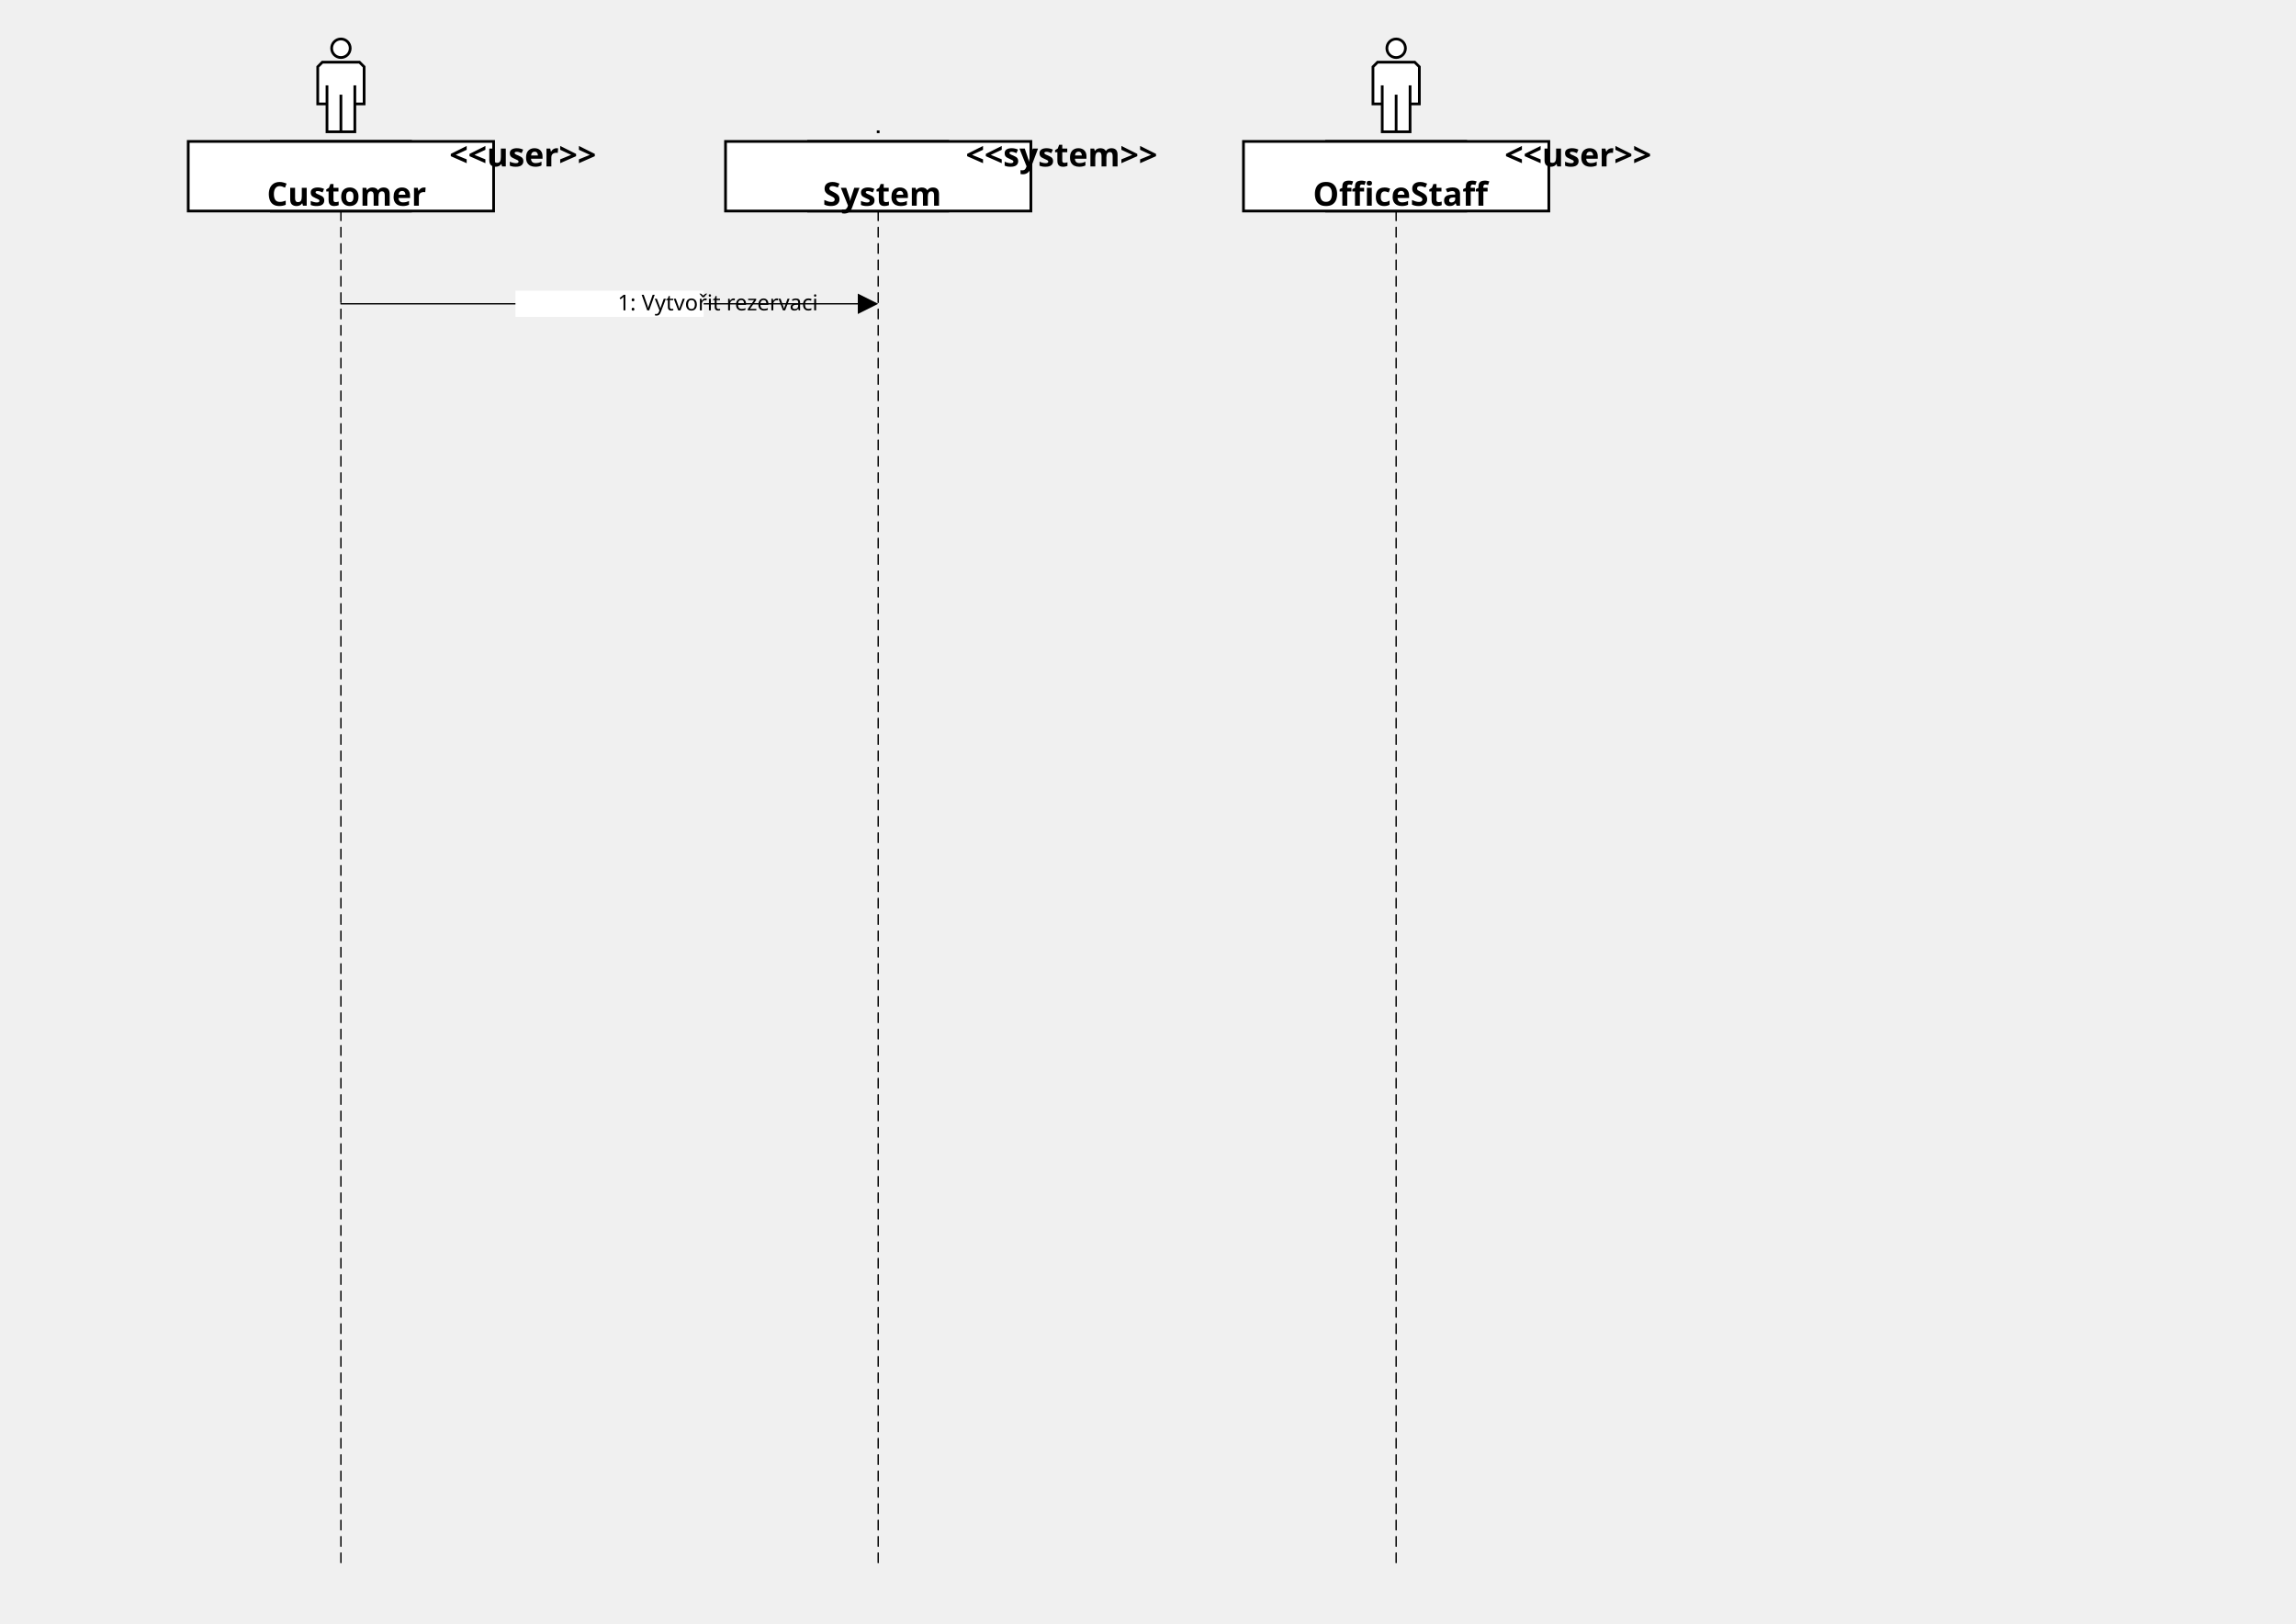
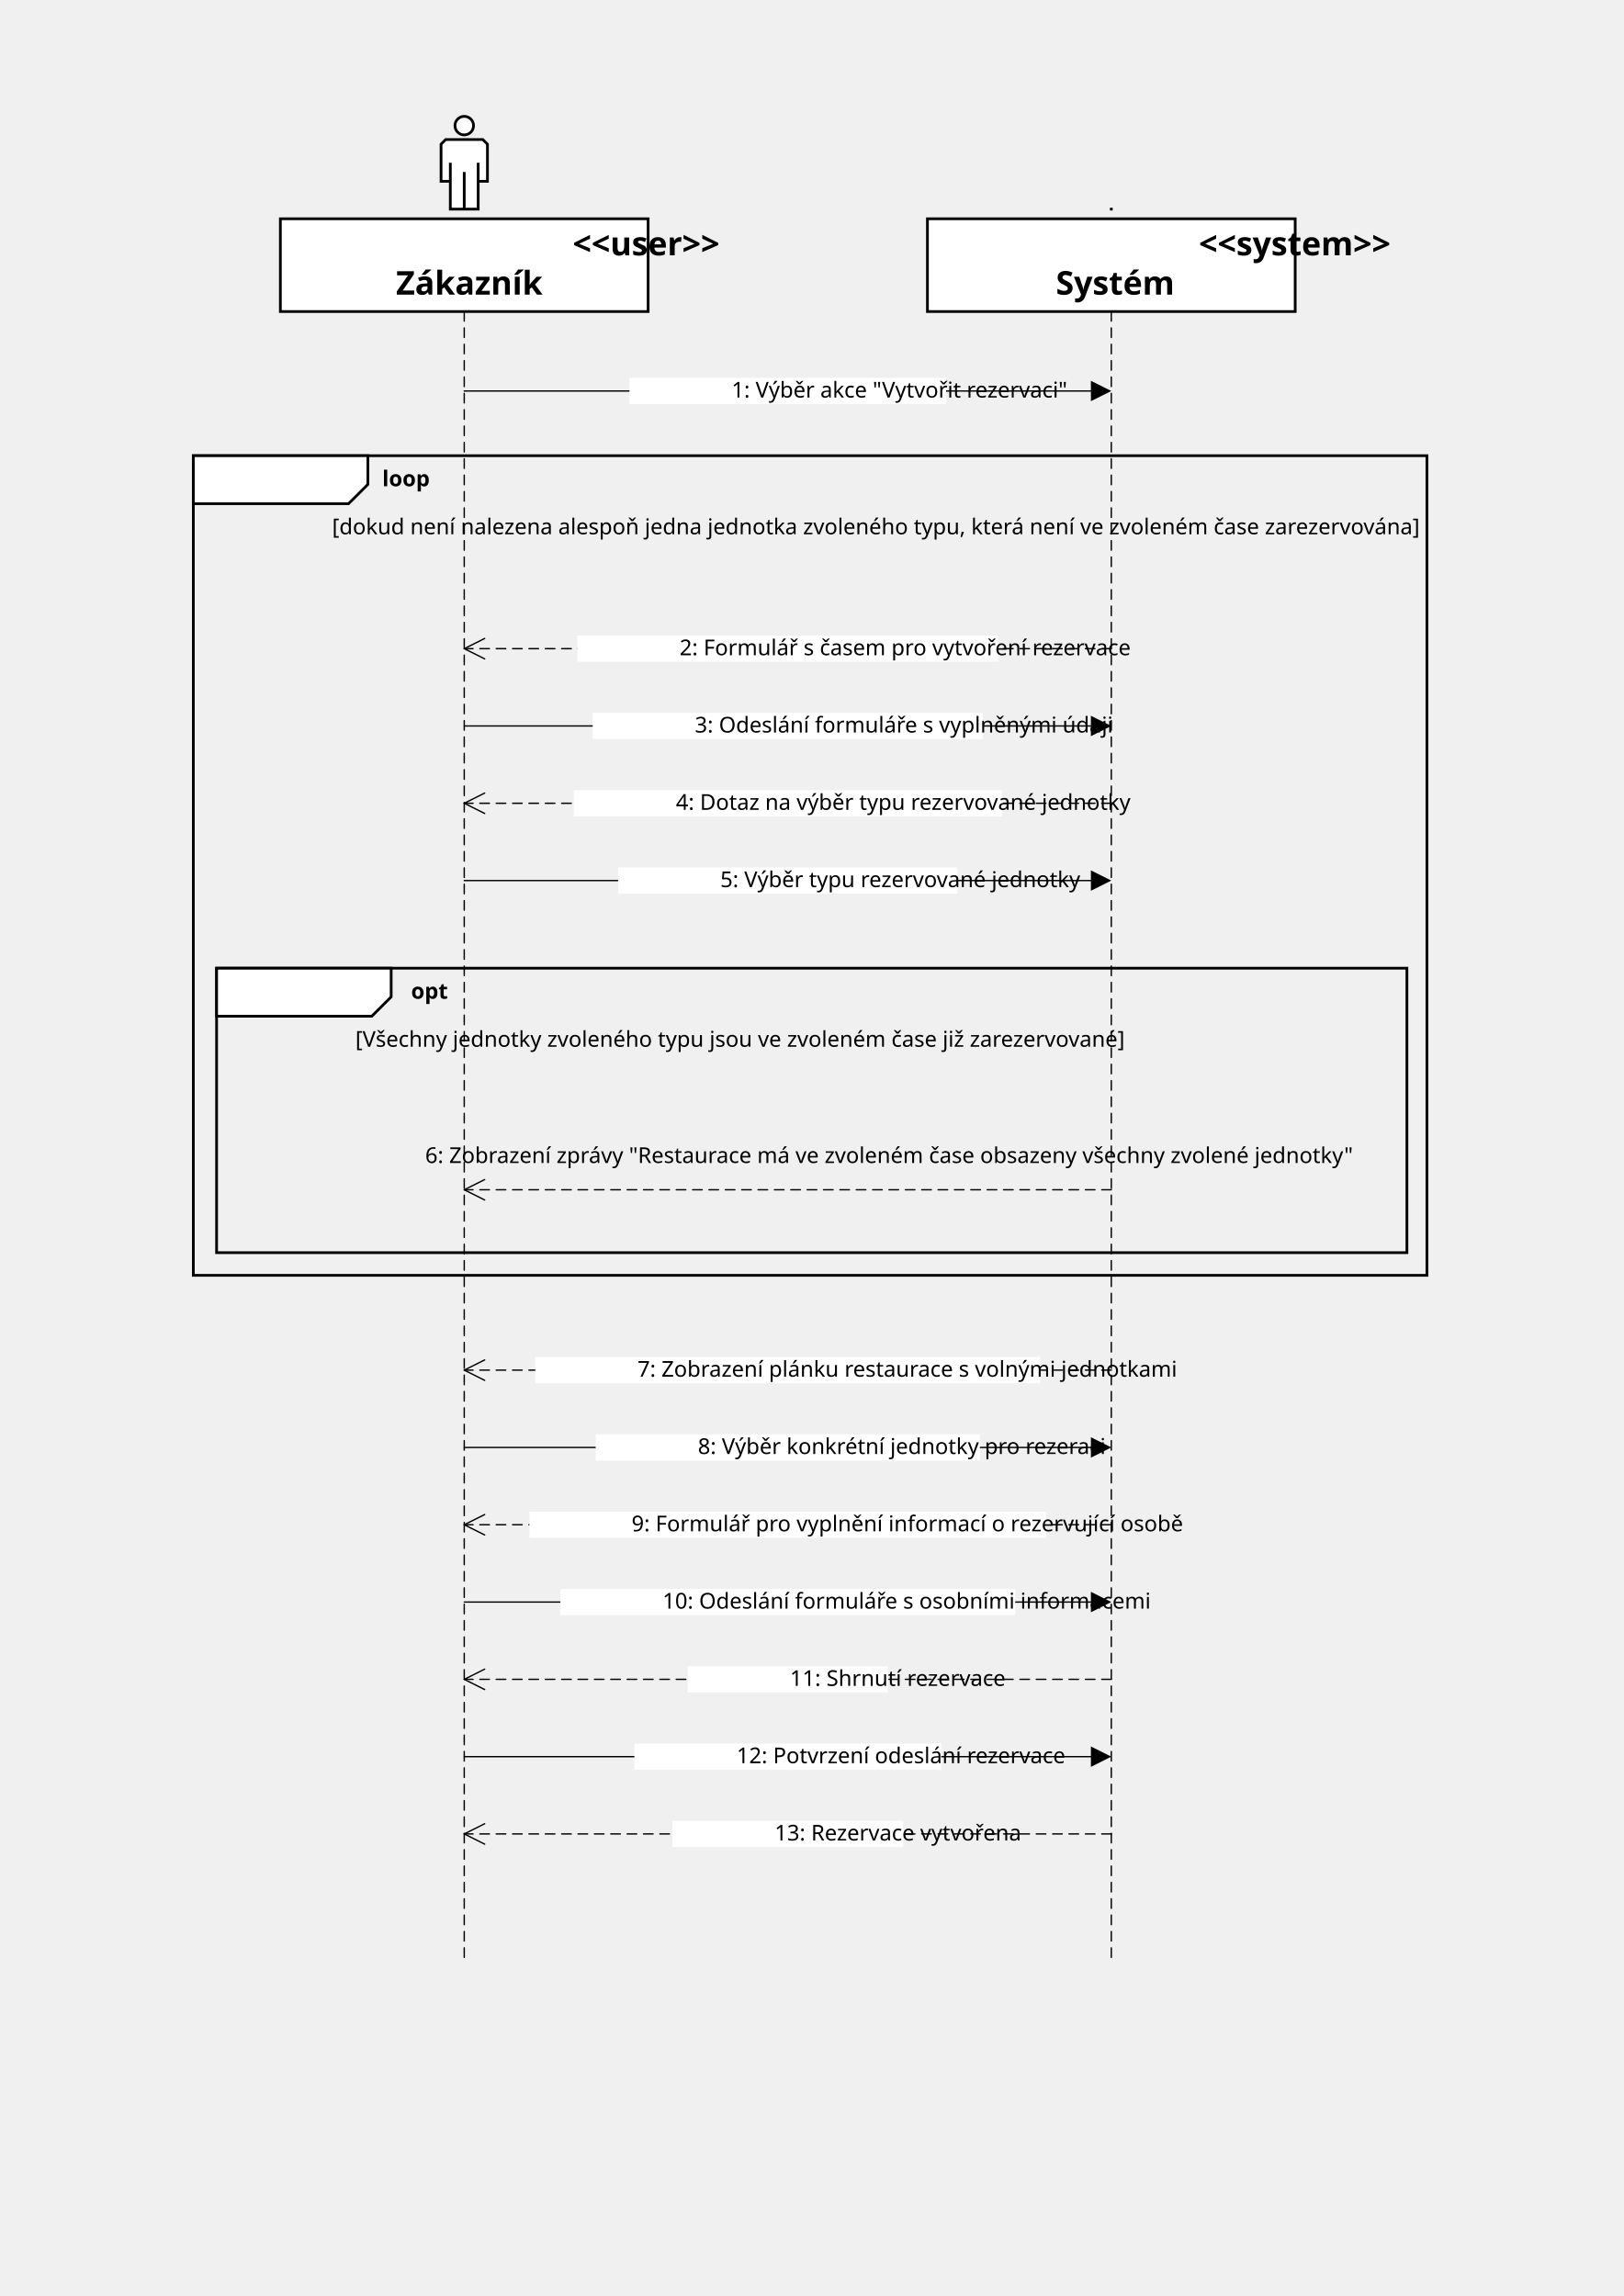
- <svg xmlns="http://www.w3.org/2000/svg" xmlns:ns1="http://schemas.microsoft.com/visio/2003/SVGExtensions/" xmlns:xlink="http://www.w3.org/1999/xlink" width="11.693in" height="8.268in" viewBox="0 0 841.89 595.276" xml:space="preserve" color-interpolation-filters="sRGB" class="st9">
+ <svg xmlns="http://www.w3.org/2000/svg" xmlns:ns1="http://schemas.microsoft.com/visio/2003/SVGExtensions/" xmlns:xlink="http://www.w3.org/1999/xlink" width="8.268in" height="11.693in" viewBox="0 0 595.276 841.89" xml:space="preserve" color-interpolation-filters="sRGB" class="st14">
  <ns1:documentProperties ns1:langID="1033" ns1:metric="true" ns1:viewMarkup="false">
    <ns1:userDefs>
      <ns1:ud ns1:nameU="msvNoAutoConnect" ns1:prompt="" ns1:val="VT0(1):26" />
    </ns1:userDefs>
  </ns1:documentProperties>
  <style type="text/css">
	
		.st1 {fill:#ffffff;stroke:#000000;stroke-width:1}
		.st2 {stroke:#000000;stroke-dasharray:3.5,2.5;stroke-linecap:round;stroke-linejoin:round;stroke-width:0.5}
		.st3 {fill:#000000;font-family:Segoe UI;font-size:1em;font-weight:bold}
		.st4 {font-size:1em}
- 		.st5 {marker-end:url(#mrkr4-48);stroke:#000000;stroke-linecap:round;stroke-linejoin:round;stroke-width:0.5}
+ 		.st5 {marker-end:url(#mrkr4-34);stroke:#000000;stroke-linecap:round;stroke-linejoin:round;stroke-width:0.5}
		.st6 {fill:#000000;fill-opacity:1;stroke:#000000;stroke-opacity:1;stroke-width:0.134}
		.st7 {fill:#ffffff;stroke:none;stroke-linecap:butt;stroke-width:7.2}
		.st8 {fill:#000000;font-family:Segoe UI;font-size:0.667em}
- 		.st9 {fill:none;fill-rule:evenodd;font-size:12px;overflow:visible;stroke-linecap:square;stroke-miterlimit:3}
+ 		.st9 {marker-end:url(#mrkr3-42);stroke:#000000;stroke-dasharray:3.5,2.5;stroke-linecap:round;stroke-linejoin:round;stroke-width:0.5}
+ 		.st10 {fill:#ffffff;stroke:none;stroke-linecap:butt}
+ 		.st11 {fill:#ffffff;fill-opacity:0;stroke:#000000;stroke-width:1}
+ 		.st12 {fill:#000000;font-family:Segoe UI;font-size:0.667em;font-weight:bold}
+ 		.st13 {fill:none;stroke:none;stroke-width:1}
+ 		.st14 {fill:none;fill-rule:evenodd;font-size:12px;overflow:visible;stroke-linecap:square;stroke-miterlimit:3}
	
	</style>
  <defs id="Markers">
    <g id="lend4">
      <path d="M 2 1 L 0 0 L 2 -1 L 2 1 " style="stroke:none" />
    </g>
-     <marker id="mrkr4-48" class="st6" ns1:arrowType="4" ns1:arrowSize="3" ns1:setback="14.96" refX="-14.96" orient="auto" markerUnits="strokeWidth" overflow="visible">
+     <marker id="mrkr4-34" class="st6" ns1:arrowType="4" ns1:arrowSize="3" ns1:setback="14.96" refX="-14.96" orient="auto" markerUnits="strokeWidth" overflow="visible">
      <use xlink:href="#lend4" transform="scale(-7.48,-7.48) " />
+     </marker>
+     <g id="lend3">
+       <path d="M 2 1 L 0 0 L 2 -1 " style="stroke-linecap:round;stroke-linejoin:round;fill:none" />
+     </g>
+     <marker id="mrkr3-42" class="st6" ns1:arrowType="3" ns1:arrowSize="3" orient="auto" markerUnits="strokeWidth" overflow="visible">
+       <use xlink:href="#lend3" transform="scale(-7.48,-7.48) " />
    </marker>
  </defs>
  <g ns1:mID="6" ns1:index="1" ns1:groupContext="foregroundPage">
    <ns1:userDefs>
      <ns1:ud ns1:nameU="visNavType" ns1:val="VT0(1):26" />
      <ns1:ud ns1:nameU="msvThemeOrder" ns1:val="VT0(0):26" />
    </ns1:userDefs>
    <ns1:pageProperties ns1:drawingScale="0.0393701" ns1:pageScale="0.0393701" ns1:drawingUnits="24" ns1:shadowOffsetX="8.50394" ns1:shadowOffsetY="-8.50394" />
    <ns1:layer ns1:name="Connector" ns1:index="0" />
-     <g id="group38-1" transform="translate(69.0236,-517.92)" ns1:mID="38" ns1:groupContext="group">
+     <g id="group38-1" transform="translate(102.78,-727.657)" ns1:mID="38" ns1:groupContext="group">
      <ns1:userDefs>
        <ns1:ud ns1:nameU="visVersion" ns1:prompt="" ns1:val="VT0(15):26" />
        <ns1:ud ns1:nameU="ShowActor" ns1:prompt="" ns1:val="VT0(1):5" />
        <ns1:ud ns1:nameU="ShowDestruction" ns1:prompt="" ns1:val="VT0(0):5" />
        <ns1:ud ns1:nameU="visNavOrder" ns1:val="VT0(1000):26" />
      </ns1:userDefs>
-       <g id="shape39-2" ns1:mID="39" ns1:groupContext="shape" transform="translate(30.4724,0)">
-         <rect x="0" y="569.764" width="51.024" height="25.512" class="st1" />
-       </g>
-       <g id="shape40-4" ns1:mID="40" ns1:groupContext="shape" transform="translate(47.4803,-29.0551)">
-         <path d="M3.4 595.28 L3.4 578.27 L3.4 585.07 L0 585.07 L0 571.46 L1.7 569.76 L15.31 569.76 L17.01 571.46 L17.01 585.07         L13.61 585.07 L13.61 578.27 L13.61 595.28 L8.5 595.28 L8.5 581.67 L8.5 595.28 L3.4 595.28 ZM11.91 564.66         A3.402 3.402 -180 1 0 5.1 564.66 A3.402 3.402 -180 1 0 11.91 564.66 Z" class="st1" />
-       </g>
-       <g id="shape41-6" ns1:mID="41" ns1:groupContext="shape" transform="translate(37.3228,514.275)">
+       <g id="shape39-2" ns1:mID="39" ns1:groupContext="shape" transform="translate(41.9006,-4.25073)">
+         <rect x="0" y="816.378" width="51.024" height="25.512" class="st1" />
+       </g>
+       <g id="shape40-4" ns1:mID="40" ns1:groupContext="shape" transform="translate(58.9085,-37.5566)">
+         <path d="M3.4 841.89 L3.4 824.88 L3.4 831.69 L0 831.69 L0 818.08 L1.7 816.38 L15.31 816.38 L17.01 818.08 L17.01 831.69         L13.61 831.69 L13.61 824.88 L13.61 841.89 L8.5 841.89 L8.5 828.28 L8.5 841.89 L3.4 841.89 ZM11.91 811.28         A3.402 3.402 -180 1 0 5.1 811.28 A3.402 3.402 -180 1 0 11.91 811.28 Z" class="st1" />
+       </g>
+       <g id="shape41-6" ns1:mID="41" ns1:groupContext="shape" transform="translate(44.9416,625.965)">
				</g>
-       <g id="shape42-8" ns1:mID="42" ns1:groupContext="shape" transform="translate(651.26,595.276) rotate(90)">
-         <path d="M0 595.28 L496.66 595.28" class="st2" />
+       <g id="shape42-8" ns1:mID="42" ns1:groupContext="shape" transform="translate(909.302,841.89) rotate(90)">
+         <path d="M0 841.89 L605.31 841.89" class="st2" />
      </g>
      <g id="shape38-11" ns1:mID="38" ns1:groupContext="groupContent">
        <ns1:textBlock ns1:margins="rect(4,4,4,4)" ns1:tabSpace="42.5197" />
-         <ns1:textRect cx="55.984" cy="582.52" width="111.97" height="25.512" />
-         <rect x="0" y="569.764" width="111.969" height="25.512" class="st1" />
-         <text x="27.11" y="578.92" class="st3" ns1:langID="1033">
+         <ns1:textRect cx="67.412" cy="824.883" width="134.83" height="34.013" />
+         <rect x="0" y="807.876" width="134.825" height="34.013" class="st1" />
+         <text x="38.54" y="821.28" class="st3" ns1:langID="1033">
          <ns1:paragraph ns1:horizAlign="1" />
          <ns1:tabList />&lt;&lt;user&gt;&gt;<ns1:newlineChar />
-           <tspan x="28.84" dy="1.2em" class="st4" ns1:langID="1029">Customer</tspan>
+           <tspan x="42.4" dy="1.2em" class="st4" ns1:langID="1029">Zákazník</tspan>
        </text>
      </g>
    </g>
-     <g id="group43-15" transform="translate(266.032,-517.92)" ns1:mID="43" ns1:groupContext="group">
+     <g id="group43-15" transform="translate(340.004,-727.657)" ns1:mID="43" ns1:groupContext="group">
      <ns1:userDefs>
        <ns1:ud ns1:nameU="visVersion" ns1:prompt="" ns1:val="VT0(15):26" />
        <ns1:ud ns1:nameU="ShowActor" ns1:prompt="" ns1:val="VT0(0):5" />
        <ns1:ud ns1:nameU="ShowDestruction" ns1:prompt="" ns1:val="VT0(0):5" />
        <ns1:ud ns1:nameU="visNavOrder" ns1:val="VT0(2000):26" />
      </ns1:userDefs>
-       <g id="shape44-16" ns1:mID="44" ns1:groupContext="shape" transform="translate(30.4724,0)">
-         <rect x="0" y="569.764" width="51.024" height="25.512" class="st1" />
-       </g>
-       <g id="shape45-18" ns1:mID="45" ns1:groupContext="shape" transform="translate(47.4803,-29.0551)">
-         <path d="M8.5 595.28 a0 0 0 1 1 0 0 a0 0 0 1 1 0 0 Z" class="st1" />
-       </g>
-       <g id="shape46-20" ns1:mID="46" ns1:groupContext="shape" transform="translate(37.3228,514.275)">
+       <g id="shape44-16" ns1:mID="44" ns1:groupContext="shape" transform="translate(41.9006,-4.25073)">
+         <rect x="0" y="816.378" width="51.024" height="25.512" class="st1" />
+       </g>
+       <g id="shape45-18" ns1:mID="45" ns1:groupContext="shape" transform="translate(58.9085,-37.5566)">
+         <path d="M8.5 841.89 a0 0 0 1 1 0 0 a0 0 0 1 1 0 0 Z" class="st1" />
+       </g>
+       <g id="shape46-20" ns1:mID="46" ns1:groupContext="shape" transform="translate(44.9416,625.965)">
				</g>
-       <g id="shape47-22" ns1:mID="47" ns1:groupContext="shape" transform="translate(651.26,595.276) rotate(90)">
-         <path d="M0 595.28 L496.66 595.28" class="st2" />
+       <g id="shape47-22" ns1:mID="47" ns1:groupContext="shape" transform="translate(909.302,841.89) rotate(90)">
+         <path d="M0 841.89 L605.31 841.89" class="st2" />
      </g>
      <g id="shape43-25" ns1:mID="43" ns1:groupContext="groupContent">
        <ns1:textBlock ns1:margins="rect(4,4,4,4)" ns1:tabSpace="42.5197" />
-         <ns1:textRect cx="55.984" cy="582.52" width="111.97" height="25.512" />
-         <rect x="0" y="569.764" width="111.969" height="25.512" class="st1" />
-         <text x="19.43" y="578.92" class="st3" ns1:langID="1033">
+         <ns1:textRect cx="67.412" cy="824.883" width="134.83" height="34.013" />
+         <rect x="0" y="807.876" width="134.825" height="34.013" class="st1" />
+         <text x="30.86" y="821.28" class="st3" ns1:langID="1033">
          <ns1:paragraph ns1:horizAlign="1" />
          <ns1:tabList />&lt;&lt;system&gt;&gt;<ns1:newlineChar />
-           <tspan x="35.68" dy="1.2em" class="st4">System</tspan>
+           <tspan x="47.1" dy="1.2em" class="st4" ns1:langID="1029">Systém</tspan>
        </text>
      </g>
    </g>
-     <g id="group145-29" transform="translate(455.953,-517.92)" ns1:mID="145" ns1:groupContext="group">
-       <ns1:userDefs>
-         <ns1:ud ns1:nameU="visVersion" ns1:prompt="" ns1:val="VT0(15):26" />
-         <ns1:ud ns1:nameU="ShowActor" ns1:prompt="" ns1:val="VT0(1):5" />
-         <ns1:ud ns1:nameU="ShowDestruction" ns1:prompt="" ns1:val="VT0(0):5" />
-         <ns1:ud ns1:nameU="visNavOrder" ns1:val="VT0(13500):26" />
-       </ns1:userDefs>
-       <g id="shape146-30" ns1:mID="146" ns1:groupContext="shape" transform="translate(30.4724,0)">
-         <rect x="0" y="569.764" width="51.024" height="25.512" class="st1" />
-       </g>
-       <g id="shape147-32" ns1:mID="147" ns1:groupContext="shape" transform="translate(47.4803,-29.0551)">
-         <path d="M3.4 595.28 L3.4 578.27 L3.4 585.07 L0 585.07 L0 571.46 L1.7 569.76 L15.31 569.76 L17.01 571.46 L17.01 585.07         L13.61 585.07 L13.61 578.27 L13.61 595.28 L8.5 595.28 L8.5 581.67 L8.5 595.28 L3.4 595.28 ZM11.91 564.66         A3.402 3.402 -180 1 0 5.1 564.66 A3.402 3.402 -180 1 0 11.91 564.66 Z" class="st1" />
-       </g>
-       <g id="shape148-34" ns1:mID="148" ns1:groupContext="shape" transform="translate(37.3228,514.275)">
- 				</g>
-       <g id="shape149-36" ns1:mID="149" ns1:groupContext="shape" transform="translate(651.26,595.276) rotate(90)">
-         <path d="M0 595.28 L496.66 595.28" class="st2" />
-       </g>
-       <g id="shape145-39" ns1:mID="145" ns1:groupContext="groupContent">
-         <ns1:textBlock ns1:margins="rect(4,4,4,4)" ns1:tabSpace="42.5197" />
-         <ns1:textRect cx="55.984" cy="582.52" width="111.97" height="25.512" />
-         <rect x="0" y="569.764" width="111.969" height="25.512" class="st1" />
-         <text x="27.11" y="578.92" class="st3" ns1:langID="1033">
-           <ns1:paragraph ns1:horizAlign="1" />
-           <ns1:tabList />&lt;&lt;user&gt;&gt;<ns1:newlineChar />
-           <tspan x="25.48" dy="1.2em" class="st4" ns1:langID="1029">Office</tspan>Staff</text>
-       </g>
-     </g>
-     <g id="shape151-43" ns1:mID="151" ns1:groupContext="shape" ns1:layerMember="0" transform="translate(125.008,-476.817)">
+     <g id="shape151-29" ns1:mID="151" ns1:groupContext="shape" ns1:layerMember="0" transform="translate(170.193,-691.43)">
      <ns1:userDefs>
        <ns1:ud ns1:nameU="IsReturn" ns1:prompt="" ns1:val="VT0(0):5" />
        <ns1:ud ns1:nameU="IsAsync" ns1:prompt="" ns1:val="VT0(0):26" />
        <ns1:ud ns1:nameU="IsSelfMessage" ns1:prompt="" ns1:val="VT0(0):5" />
        <ns1:ud ns1:nameU="visVersion" ns1:prompt="" ns1:val="VT0(15):26" />
        <ns1:ud ns1:nameU="visNavOrder" ns1:val="VT0(14500):26" />
      </ns1:userDefs>
      <ns1:textBlock ns1:margins="rect(4,4,4,4)" ns1:tabSpace="42.5197" />
-       <ns1:textRect cx="98.504" cy="588.189" width="79.21" height="17.604" />
-       <path d="M0 588.19 L189.53 588.19" class="st5" />
-       <rect ns1:rectContext="textBkgnd" x="63.998" y="583.389" width="69.011" height="9.6" class="st7" />
-       <text x="64" y="590.59" class="st8" ns1:langID="1029">
-         <ns1:paragraph ns1:horizAlign="1" />
-         <ns1:tabList />1: Vytvořit rezervaci</text>
+       <ns1:textRect cx="118.612" cy="834.803" width="126.3" height="17.604" />
+       <path d="M0 834.8 L229.74 834.8" class="st5" />
+       <rect ns1:rectContext="textBkgnd" x="60.562" y="830.003" width="116.101" height="9.6" class="st7" />
+       <text x="60.56" y="837.2" class="st8" ns1:langID="1029">
+         <ns1:paragraph ns1:horizAlign="1" />
+         <ns1:tabList />1: Výběr akce "Vytvořit rezervaci"</text>
+     </g>
+     <g id="shape152-37" ns1:mID="152" ns1:groupContext="shape" ns1:layerMember="0" transform="translate(407.416,-596.949)">
+       <ns1:userDefs>
+         <ns1:ud ns1:nameU="IsReturn" ns1:prompt="" ns1:val="VT0(1):5" />
+         <ns1:ud ns1:nameU="IsAsync" ns1:prompt="" ns1:val="VT0(0):26" />
+         <ns1:ud ns1:nameU="IsSelfMessage" ns1:prompt="" ns1:val="VT0(0):5" />
+         <ns1:ud ns1:nameU="visVersion" ns1:prompt="" ns1:val="VT0(15):26" />
+         <ns1:ud ns1:nameU="visNavOrder" ns1:val="VT0(15500):26" />
+       </ns1:userDefs>
+       <ns1:textBlock ns1:margins="rect(4,4,4,4)" ns1:tabSpace="42.5197" />
+       <ns1:textRect cx="-118.612" cy="834.803" width="164.47" height="17.604" />
+       <path d="M0 834.8 L-237.22 834.8" class="st9" />
+       <rect ns1:rectContext="textBkgnd" x="-195.746" y="830.003" width="154.269" height="9.6" class="st7" />
+       <text x="-195.75" y="837.2" class="st8" ns1:langID="1029">
+         <ns1:paragraph ns1:horizAlign="1" />
+         <ns1:tabList />2: Formulář s časem pro vytvoření rezervace</text>
+     </g>
+     <g id="shape153-45" ns1:mID="153" ns1:groupContext="shape" ns1:layerMember="0" transform="translate(170.193,-568.604)">
+       <ns1:userDefs>
+         <ns1:ud ns1:nameU="IsReturn" ns1:prompt="" ns1:val="VT0(0):5" />
+         <ns1:ud ns1:nameU="IsAsync" ns1:prompt="" ns1:val="VT0(0):26" />
+         <ns1:ud ns1:nameU="IsSelfMessage" ns1:prompt="" ns1:val="VT0(0):5" />
+         <ns1:ud ns1:nameU="visVersion" ns1:prompt="" ns1:val="VT0(15):26" />
+         <ns1:ud ns1:nameU="visNavOrder" ns1:val="VT0(16500):26" />
+       </ns1:userDefs>
+       <ns1:textBlock ns1:margins="rect(4,4,4,4)" ns1:tabSpace="42.5197" />
+       <ns1:textRect cx="118.612" cy="834.803" width="153.22" height="17.604" />
+       <path d="M0 834.8 L229.74 834.8" class="st5" />
+       <rect ns1:rectContext="textBkgnd" x="47.103" y="830.003" width="143.018" height="9.6" class="st10" />
+       <text x="47.1" y="837.2" class="st8" ns1:langID="1029">
+         <ns1:paragraph ns1:horizAlign="1" />
+         <ns1:tabList />3: Odeslání formuláře s vyplněnými údaji</text>
+     </g>
+     <g id="shape154-52" ns1:mID="154" ns1:groupContext="shape" ns1:layerMember="0" transform="translate(407.416,-540.26)">
+       <ns1:userDefs>
+         <ns1:ud ns1:nameU="IsReturn" ns1:prompt="" ns1:val="VT0(1):5" />
+         <ns1:ud ns1:nameU="IsAsync" ns1:prompt="" ns1:val="VT0(0):26" />
+         <ns1:ud ns1:nameU="IsSelfMessage" ns1:prompt="" ns1:val="VT0(0):5" />
+         <ns1:ud ns1:nameU="visVersion" ns1:prompt="" ns1:val="VT0(15):26" />
+         <ns1:ud ns1:nameU="visNavOrder" ns1:val="VT0(17500):26" />
+       </ns1:userDefs>
+       <ns1:textBlock ns1:margins="rect(4,4,4,4)" ns1:tabSpace="42.5197" />
+       <ns1:textRect cx="-118.612" cy="834.803" width="167.16" height="17.604" />
+       <path d="M0 834.8 L-237.22 834.8" class="st9" />
+       <rect ns1:rectContext="textBkgnd" x="-197.09" y="830.003" width="156.956" height="9.6" class="st7" />
+       <text x="-197.09" y="837.2" class="st8" ns1:langID="1029">
+         <ns1:paragraph ns1:horizAlign="1" />
+         <ns1:tabList />4: Dotaz na výběr typu rezervované jednotky</text>
+     </g>
+     <g id="shape155-59" ns1:mID="155" ns1:groupContext="shape" ns1:layerMember="0" transform="translate(170.193,-511.915)">
+       <ns1:userDefs>
+         <ns1:ud ns1:nameU="IsReturn" ns1:prompt="" ns1:val="VT0(0):5" />
+         <ns1:ud ns1:nameU="IsAsync" ns1:prompt="" ns1:val="VT0(0):26" />
+         <ns1:ud ns1:nameU="IsSelfMessage" ns1:prompt="" ns1:val="VT0(0):5" />
+         <ns1:ud ns1:nameU="visVersion" ns1:prompt="" ns1:val="VT0(15):26" />
+         <ns1:ud ns1:nameU="visNavOrder" ns1:val="VT0(18500):26" />
+       </ns1:userDefs>
+       <ns1:textBlock ns1:margins="rect(4,4,4,4)" ns1:tabSpace="42.5197" />
+       <ns1:textRect cx="118.612" cy="834.803" width="134.62" height="17.604" />
+       <path d="M0 834.8 L229.74 834.8" class="st5" />
+       <rect ns1:rectContext="textBkgnd" x="56.403" y="830.003" width="124.417" height="9.6" class="st10" />
+       <text x="56.4" y="837.2" class="st8" ns1:langID="1029">
+         <ns1:paragraph ns1:horizAlign="1" />
+         <ns1:tabList />5: Výběr typu rezervované jednotky</text>
+     </g>
+     <g id="shape156-66" ns1:mID="156" ns1:groupContext="shape" ns1:layerMember="0" transform="translate(407.416,-332.401)">
+       <ns1:userDefs>
+         <ns1:ud ns1:nameU="IsReturn" ns1:prompt="" ns1:val="VT0(1):5" />
+         <ns1:ud ns1:nameU="IsAsync" ns1:prompt="" ns1:val="VT0(0):26" />
+         <ns1:ud ns1:nameU="IsSelfMessage" ns1:prompt="" ns1:val="VT0(0):5" />
+         <ns1:ud ns1:nameU="visVersion" ns1:prompt="" ns1:val="VT0(15):26" />
+         <ns1:ud ns1:nameU="visNavOrder" ns1:val="VT0(19500):26" />
+       </ns1:userDefs>
+       <ns1:textBlock ns1:margins="rect(4,4,4,4)" ns1:tabSpace="42.5197" />
+       <ns1:textRect cx="-118.612" cy="834.803" width="195.32" height="17.604" />
+       <path d="M0 834.8 L-237.22 834.8" class="st9" />
+       <rect ns1:rectContext="textBkgnd" x="-211.169" y="830.003" width="185.115" height="9.6" class="st7" />
+       <text x="-211.17" y="837.2" class="st8" ns1:langID="1029">
+         <ns1:paragraph ns1:horizAlign="1" />
+         <ns1:tabList />7: Zobrazení plánku restaurace s volnými jednotkami</text>
+     </g>
+     <g id="shape157-73" ns1:mID="157" ns1:groupContext="shape" ns1:layerMember="0" transform="translate(170.193,-304.057)">
+       <ns1:userDefs>
+         <ns1:ud ns1:nameU="IsReturn" ns1:prompt="" ns1:val="VT0(0):5" />
+         <ns1:ud ns1:nameU="IsAsync" ns1:prompt="" ns1:val="VT0(0):26" />
+         <ns1:ud ns1:nameU="IsSelfMessage" ns1:prompt="" ns1:val="VT0(0):5" />
+         <ns1:ud ns1:nameU="visVersion" ns1:prompt="" ns1:val="VT0(15):26" />
+         <ns1:ud ns1:nameU="visNavOrder" ns1:val="VT0(20500):26" />
+       </ns1:userDefs>
+       <ns1:textBlock ns1:margins="rect(4,4,4,4)" ns1:tabSpace="42.5197" />
+       <ns1:textRect cx="118.612" cy="834.803" width="151.05" height="17.604" />
+       <path d="M0 834.8 L229.74 834.8" class="st5" />
+       <rect ns1:rectContext="textBkgnd" x="48.189" y="830.003" width="140.847" height="9.6" class="st7" />
+       <text x="48.19" y="837.2" class="st8" ns1:langID="1029">
+         <ns1:paragraph ns1:horizAlign="1" />
+         <ns1:tabList />8: Výběr konkrétní jednotky pro rezeraci</text>
+     </g>
+     <g id="shape158-80" ns1:mID="158" ns1:groupContext="shape" ns1:layerMember="0" transform="translate(407.416,-275.712)">
+       <ns1:userDefs>
+         <ns1:ud ns1:nameU="IsReturn" ns1:prompt="" ns1:val="VT0(1):5" />
+         <ns1:ud ns1:nameU="IsAsync" ns1:prompt="" ns1:val="VT0(0):26" />
+         <ns1:ud ns1:nameU="IsSelfMessage" ns1:prompt="" ns1:val="VT0(0):5" />
+         <ns1:ud ns1:nameU="visVersion" ns1:prompt="" ns1:val="VT0(15):26" />
+         <ns1:ud ns1:nameU="visNavOrder" ns1:val="VT0(21500):26" />
+       </ns1:userDefs>
+       <ns1:textBlock ns1:margins="rect(4,4,4,4)" ns1:tabSpace="42.5197" />
+       <ns1:textRect cx="-118.612" cy="834.803" width="199.65" height="17.604" />
+       <path d="M0 834.8 L-237.22 834.8" class="st9" />
+       <rect ns1:rectContext="textBkgnd" x="-213.336" y="830.003" width="189.448" height="9.6" class="st7" />
+       <text x="-213.34" y="837.2" class="st8" ns1:langID="1029">
+         <ns1:paragraph ns1:horizAlign="1" />
+         <ns1:tabList />9: Formulář pro vyplnění informací o rezervující osobě</text>
+     </g>
+     <g id="shape159-87" ns1:mID="159" ns1:groupContext="shape" ns1:layerMember="0" transform="translate(170.193,-247.368)">
+       <ns1:userDefs>
+         <ns1:ud ns1:nameU="IsReturn" ns1:prompt="" ns1:val="VT0(0):5" />
+         <ns1:ud ns1:nameU="IsAsync" ns1:prompt="" ns1:val="VT0(0):26" />
+         <ns1:ud ns1:nameU="IsSelfMessage" ns1:prompt="" ns1:val="VT0(0):5" />
+         <ns1:ud ns1:nameU="visVersion" ns1:prompt="" ns1:val="VT0(15):26" />
+         <ns1:ud ns1:nameU="visNavOrder" ns1:val="VT0(22500):26" />
+       </ns1:userDefs>
+       <ns1:textBlock ns1:margins="rect(4,4,4,4)" ns1:tabSpace="42.5197" />
+       <ns1:textRect cx="118.612" cy="834.803" width="176.94" height="17.604" />
+       <path d="M0 834.8 L229.74 834.8" class="st5" />
+       <rect ns1:rectContext="textBkgnd" x="35.243" y="830.003" width="166.737" height="9.6" class="st7" />
+       <text x="35.24" y="837.2" class="st8" ns1:langID="1029">
+         <ns1:paragraph ns1:horizAlign="1" />
+         <ns1:tabList />10: Odeslání formuláře s osobními informacemi</text>
+     </g>
+     <g id="shape160-94" ns1:mID="160" ns1:groupContext="shape" ns1:layerMember="0" transform="translate(407.416,-219.023)">
+       <ns1:userDefs>
+         <ns1:ud ns1:nameU="IsReturn" ns1:prompt="" ns1:val="VT0(1):5" />
+         <ns1:ud ns1:nameU="IsAsync" ns1:prompt="" ns1:val="VT0(0):26" />
+         <ns1:ud ns1:nameU="IsSelfMessage" ns1:prompt="" ns1:val="VT0(0):5" />
+         <ns1:ud ns1:nameU="visVersion" ns1:prompt="" ns1:val="VT0(15):26" />
+         <ns1:ud ns1:nameU="visNavOrder" ns1:val="VT0(23500):26" />
+       </ns1:userDefs>
+       <ns1:textBlock ns1:margins="rect(4,4,4,4)" ns1:tabSpace="42.5197" />
+       <ns1:textRect cx="-118.612" cy="834.803" width="83.53" height="17.604" />
+       <path d="M0 834.8 L-237.22 834.8" class="st9" />
+       <rect ns1:rectContext="textBkgnd" x="-155.277" y="830.003" width="73.331" height="9.6" class="st7" />
+       <text x="-155.28" y="837.2" class="st8" ns1:langID="1029">
+         <ns1:paragraph ns1:horizAlign="1" />
+         <ns1:tabList />11: Shrnutí rezervace</text>
+     </g>
+     <g id="shape161-101" ns1:mID="161" ns1:groupContext="shape" ns1:layerMember="0" transform="translate(170.193,-190.679)">
+       <ns1:userDefs>
+         <ns1:ud ns1:nameU="IsReturn" ns1:prompt="" ns1:val="VT0(0):5" />
+         <ns1:ud ns1:nameU="IsAsync" ns1:prompt="" ns1:val="VT0(0):26" />
+         <ns1:ud ns1:nameU="IsSelfMessage" ns1:prompt="" ns1:val="VT0(0):5" />
+         <ns1:ud ns1:nameU="visVersion" ns1:prompt="" ns1:val="VT0(15):26" />
+         <ns1:ud ns1:nameU="visNavOrder" ns1:val="VT0(24500):26" />
+       </ns1:userDefs>
+       <ns1:textBlock ns1:margins="rect(4,4,4,4)" ns1:tabSpace="42.5197" />
+       <ns1:textRect cx="118.612" cy="834.803" width="122.67" height="17.604" />
+       <path d="M0 834.8 L229.74 834.8" class="st5" />
+       <rect ns1:rectContext="textBkgnd" x="62.378" y="830.003" width="112.468" height="9.6" class="st7" />
+       <text x="62.38" y="837.2" class="st8" ns1:langID="1029">
+         <ns1:paragraph ns1:horizAlign="1" />
+         <ns1:tabList />12: Potvrzení odeslání rezervace</text>
+     </g>
+     <g id="group172-108" transform="translate(70.8661,-374.257)" ns1:mID="172" ns1:groupContext="group">
+       <ns1:userDefs>
+         <ns1:ud ns1:nameU="visVersion" ns1:prompt="" ns1:val="VT0(15):26" />
+         <ns1:ud ns1:nameU="visNavOrder" ns1:val="VT0(29500):26" />
+       </ns1:userDefs>
+       <g id="shape172-109" ns1:mID="172" ns1:groupContext="groupContent">
+         <rect x="0" y="541.35" width="452.261" height="300.54" class="st11" />
+       </g>
+       <g id="shape173-111" ns1:mID="173" ns1:groupContext="shape" transform="translate(0,-282.937)">
+         <ns1:userDefs>
+           <ns1:ud ns1:nameU="FoldSize" ns1:prompt="" ns1:val="VT0(0.098425196850394):24" />
+           <ns1:ud ns1:nameU="BackFillColor" ns1:prompt="" ns1:val="VT5(#96afcf)" />
+           <ns1:ud ns1:nameU="BackLineColor" ns1:prompt="" ns1:val="VT5(#1f477d)" />
+           <ns1:ud ns1:nameU="BackCharColor" ns1:prompt="" ns1:val="VT5(#000000)" />
+           <ns1:ud ns1:nameU="DarkerColor" ns1:prompt="" ns1:val="VT5(#000000)" />
+           <ns1:ud ns1:nameU="BackFillColor" ns1:prompt="" ns1:val="VT5(#ffffff)" />
+           <ns1:ud ns1:nameU="BackLineColor" ns1:prompt="" ns1:val="VT5(#000000)" />
+         </ns1:userDefs>
+         <ns1:textBlock ns1:margins="rect(4,4,4,4)" ns1:tabSpace="42.5197" />
+         <ns1:textRect cx="32" cy="833.088" width="64" height="17.604" />
+         <path d="M0 841.89 L56.91 841.89 L64 834.8 L64 824.29 L0 824.29 L0 841.89 Z" class="st1" />
+         <text x="23.49" y="835.49" class="st12" ns1:langID="1033">
+           <ns1:paragraph ns1:horizAlign="1" />
+           <ns1:tabList />loop</text>
+       </g>
+       <g id="shape174-114" ns1:mID="174" ns1:groupContext="shape" transform="translate(0,-265.333)">
+         <ns1:userDefs>
+           <ns1:ud ns1:nameU="msvQuickStyleVariationRestore" ns1:prompt="" ns1:val="VT0(2):26" />
+         </ns1:userDefs>
+         <ns1:textBlock ns1:margins="rect(4,4,4,4)" ns1:tabSpace="42.5197" />
+         <ns1:textRect cx="192.127" cy="833.088" width="384.26" height="17.604" />
+         <text x="5.1" y="835.49" class="st8" ns1:langID="1033">
+           <ns1:paragraph ns1:horizAlign="1" />
+           <ns1:tabList />[<tspan class="st4" ns1:langID="1029">dokud není nalezena alespoň jedna jednotka zvoleného typu, která není ve zvoleném čase zarezervována</tspan>]</text>
+       </g>
+     </g>
+     <g id="group175-117" transform="translate(79.3994,-382.571)" ns1:mID="175" ns1:groupContext="group">
+       <ns1:userDefs>
+         <ns1:ud ns1:nameU="visVersion" ns1:prompt="" ns1:val="VT0(15):26" />
+         <ns1:ud ns1:nameU="visNavOrder" ns1:val="VT0(30500):26" />
+       </ns1:userDefs>
+       <g id="shape175-118" ns1:mID="175" ns1:groupContext="groupContent">
+         <rect x="0" y="737.582" width="436.389" height="104.307" class="st11" />
+       </g>
+       <g id="shape176-120" ns1:mID="176" ns1:groupContext="shape" transform="translate(0,-86.7038)">
+         <ns1:userDefs>
+           <ns1:ud ns1:nameU="FoldSize" ns1:prompt="" ns1:val="VT0(0.098425196850394):24" />
+           <ns1:ud ns1:nameU="BackFillColor" ns1:prompt="" ns1:val="VT5(#96afcf)" />
+           <ns1:ud ns1:nameU="BackLineColor" ns1:prompt="" ns1:val="VT5(#1f477d)" />
+           <ns1:ud ns1:nameU="BackCharColor" ns1:prompt="" ns1:val="VT5(#000000)" />
+           <ns1:ud ns1:nameU="DarkerColor" ns1:prompt="" ns1:val="VT5(#000000)" />
+           <ns1:ud ns1:nameU="BackFillColor" ns1:prompt="" ns1:val="VT5(#ffffff)" />
+           <ns1:ud ns1:nameU="BackLineColor" ns1:prompt="" ns1:val="VT5(#000000)" />
+           <ns1:ud ns1:nameU="BackCharColor" ns1:prompt="" ns1:val="VT5(#000000)" />
+           <ns1:ud ns1:nameU="DarkerColor" ns1:prompt="" ns1:val="VT5(#000000)" />
+         </ns1:userDefs>
+         <ns1:textBlock ns1:margins="rect(4,4,4,4)" ns1:tabSpace="42.5197" />
+         <ns1:textRect cx="32" cy="833.088" width="64" height="17.604" />
+         <path d="M0 841.89 L56.91 841.89 L64 834.8 L64 824.29 L0 824.29 L0 841.89 Z" class="st1" />
+         <text x="25.52" y="835.49" class="st12" ns1:langID="1033">
+           <ns1:paragraph ns1:horizAlign="1" />
+           <ns1:tabList />opt</text>
+       </g>
+       <g id="shape177-123" ns1:mID="177" ns1:groupContext="shape" transform="translate(0,-69.1002)">
+         <ns1:userDefs>
+           <ns1:ud ns1:nameU="msvQuickStyleVariationRestore" ns1:prompt="" ns1:val="VT0(2):26" />
+         </ns1:userDefs>
+         <ns1:textBlock ns1:margins="rect(4,4,4,4)" ns1:tabSpace="42.5197" />
+         <ns1:textRect cx="138.069" cy="833.088" width="276.14" height="17.604" />
+         <text x="5.1" y="835.49" class="st8" ns1:langID="1033">
+           <ns1:paragraph ns1:horizAlign="1" />
+           <ns1:tabList />[<tspan class="st4" ns1:langID="1029">Všechny jednotky zvoleného typu jsou ve zvoleném čase již zarezervované</tspan>]</text>
+       </g>
+     </g>
+     <g id="shape178-126" ns1:mID="178" ns1:groupContext="shape" ns1:layerMember="0" transform="translate(407.416,-398.538)">
+       <ns1:userDefs>
+         <ns1:ud ns1:nameU="IsReturn" ns1:prompt="" ns1:val="VT0(1):5" />
+         <ns1:ud ns1:nameU="IsAsync" ns1:prompt="" ns1:val="VT0(0):26" />
+         <ns1:ud ns1:nameU="IsSelfMessage" ns1:prompt="" ns1:val="VT0(0):5" />
+         <ns1:ud ns1:nameU="visVersion" ns1:prompt="" ns1:val="VT0(15):26" />
+         <ns1:ud ns1:nameU="visNavOrder" ns1:val="VT0(31500):26" />
+       </ns1:userDefs>
+       <path d="M0 834.8 L-237.22 834.8" class="st9" />
+     </g>
+     <g id="shape179-131" ns1:mID="179" ns1:groupContext="shape" transform="translate(70.8661,-409.603)">
+       <ns1:userDefs>
+         <ns1:ud ns1:nameU="visNavOrder" ns1:val="VT0(32500):26" />
+       </ns1:userDefs>
+       <ns1:textBlock ns1:margins="rect(4,4,4,4)" ns1:tabSpace="42.5197" />
+       <ns1:textRect cx="207.357" cy="832.442" width="414.72" height="18.896" />
+       <rect x="0" y="822.994" width="414.715" height="18.896" class="st13" />
+       <text x="47.55" y="836.04" class="st8" ns1:langID="1029">
+         <ns1:paragraph ns1:horizAlign="1" />
+         <ns1:tabList />6: Zobrazení zprávy "Restaurace má ve zvoleném čase obsazeny všechny zvolené jednotky"</text>
+     </g>
+     <g id="shape181-134" ns1:mID="181" ns1:groupContext="shape" ns1:layerMember="0" transform="translate(407.416,-162.335)">
+       <ns1:userDefs>
+         <ns1:ud ns1:nameU="IsReturn" ns1:prompt="" ns1:val="VT0(1):5" />
+         <ns1:ud ns1:nameU="IsAsync" ns1:prompt="" ns1:val="VT0(0):26" />
+         <ns1:ud ns1:nameU="IsSelfMessage" ns1:prompt="" ns1:val="VT0(0):5" />
+         <ns1:ud ns1:nameU="visVersion" ns1:prompt="" ns1:val="VT0(15):26" />
+         <ns1:ud ns1:nameU="visNavOrder" ns1:val="VT0(33500):26" />
+       </ns1:userDefs>
+       <ns1:textBlock ns1:margins="rect(4,4,4,4)" ns1:tabSpace="42.5197" />
+       <ns1:textRect cx="-118.612" cy="834.803" width="94.77" height="17.604" />
+       <path d="M0 834.8 L-237.22 834.8" class="st9" />
+       <rect ns1:rectContext="textBkgnd" x="-160.897" y="830.003" width="84.57" height="9.6" class="st7" />
+       <text x="-160.9" y="837.2" class="st8" ns1:langID="1029">
+         <ns1:paragraph ns1:horizAlign="1" />
+         <ns1:tabList />13: Rezervace vytvořena</text>
    </g>
  </g>
</svg>
